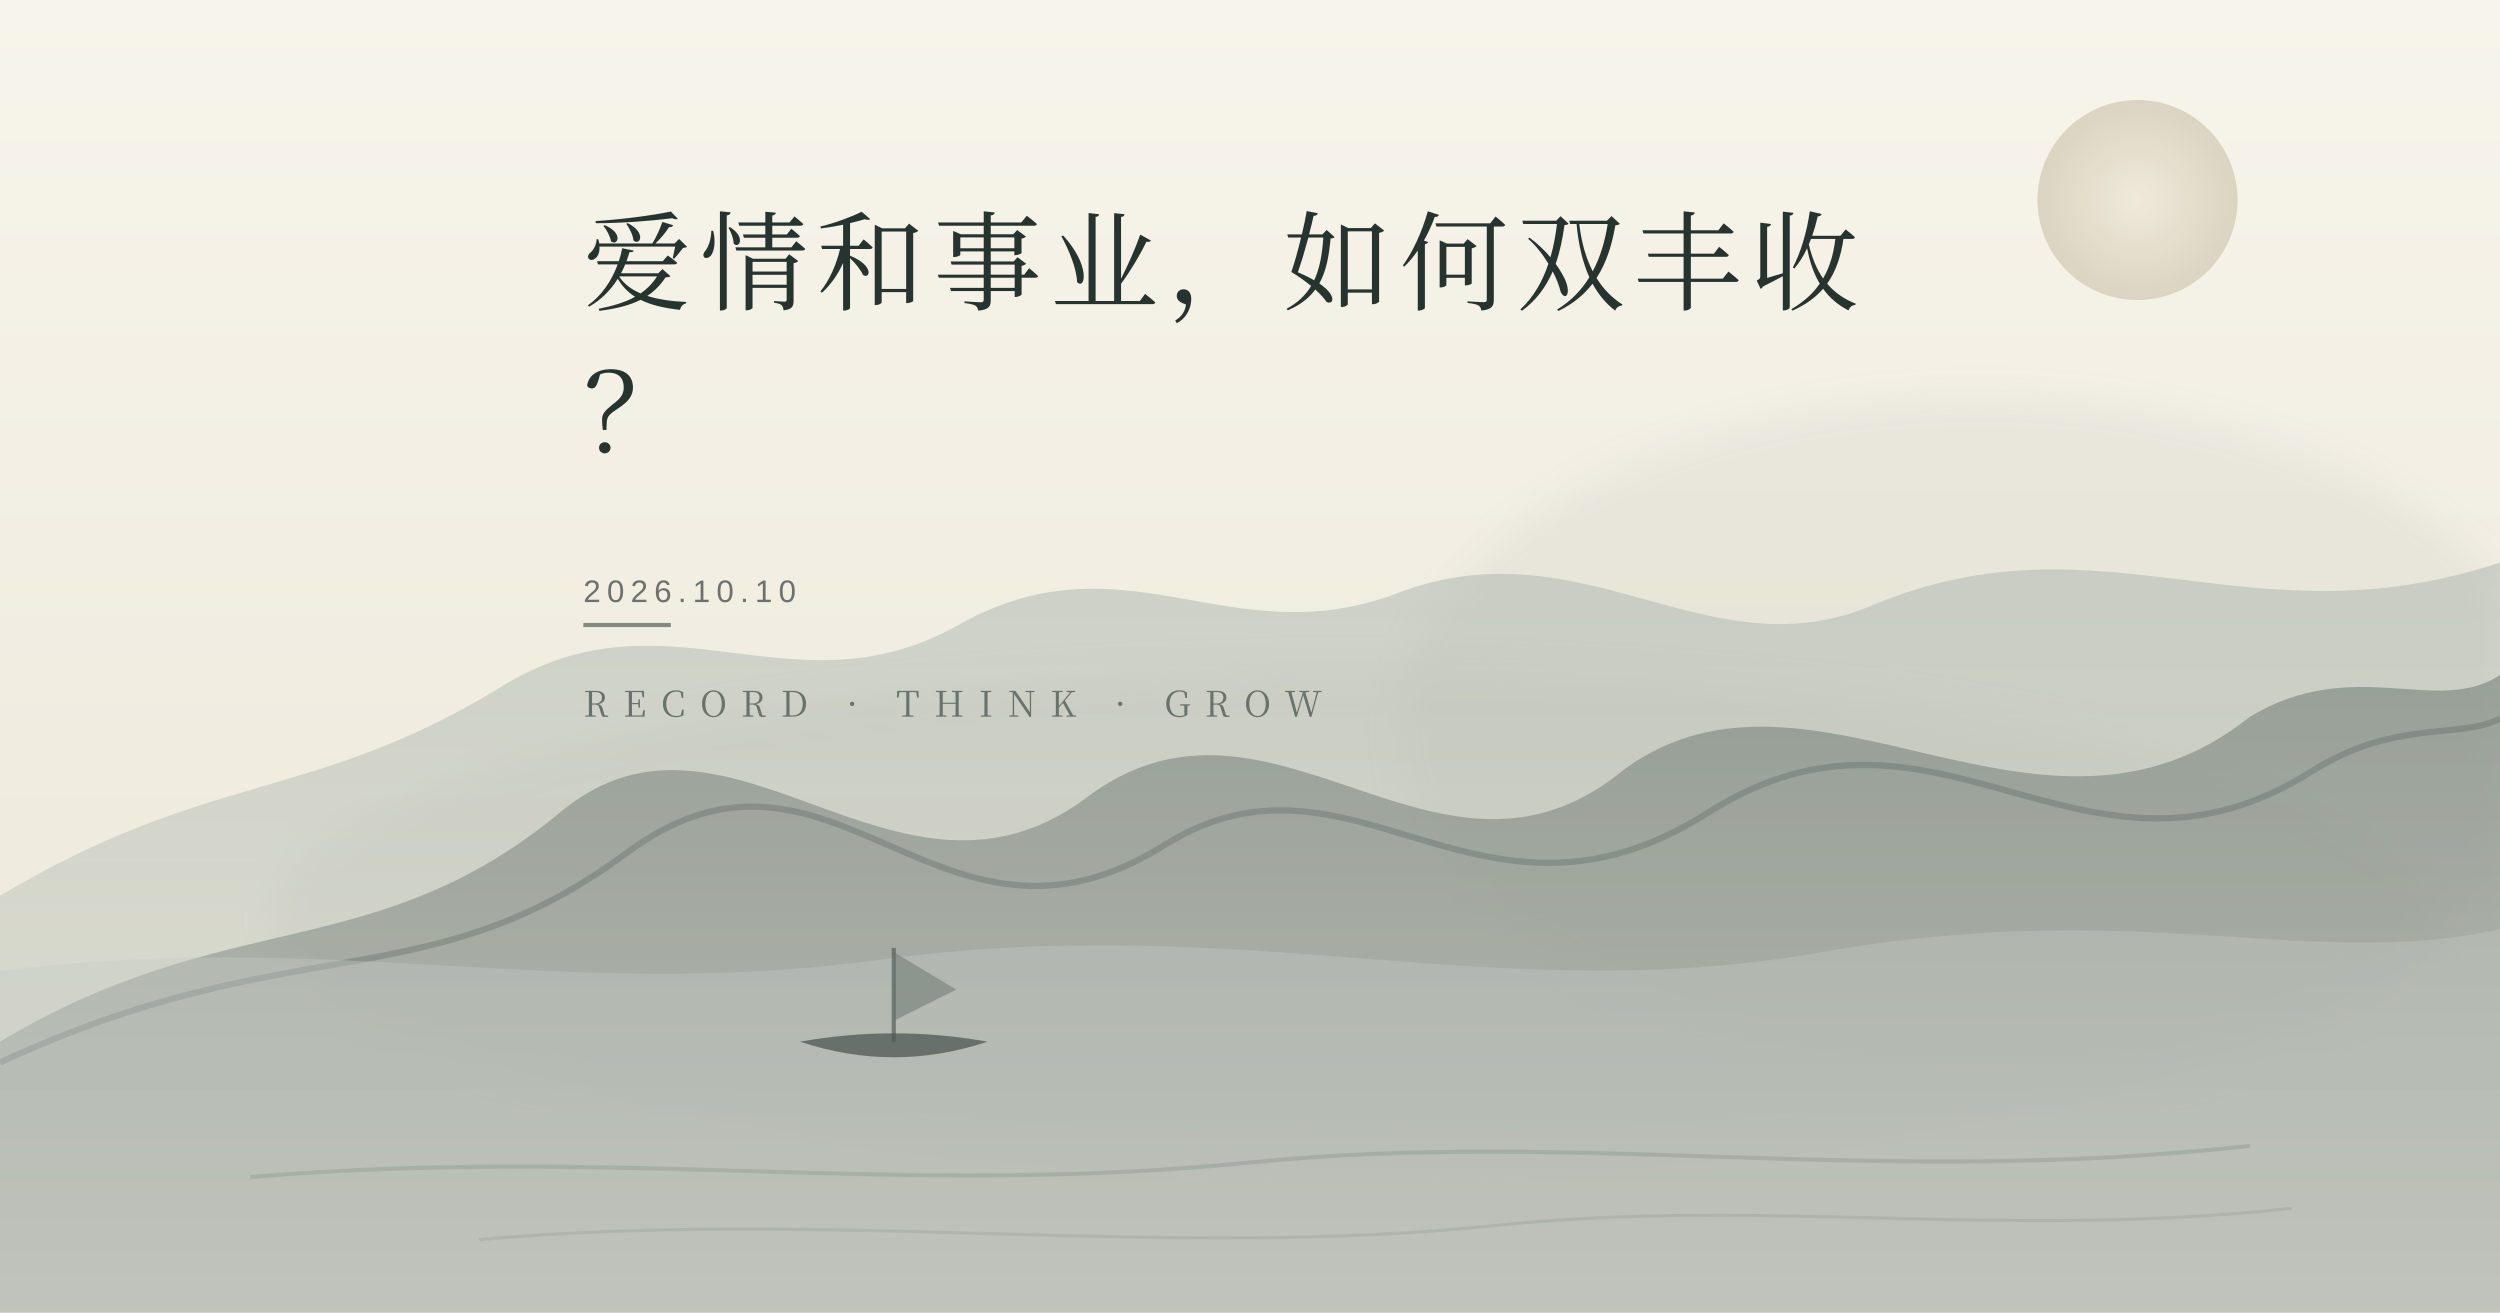
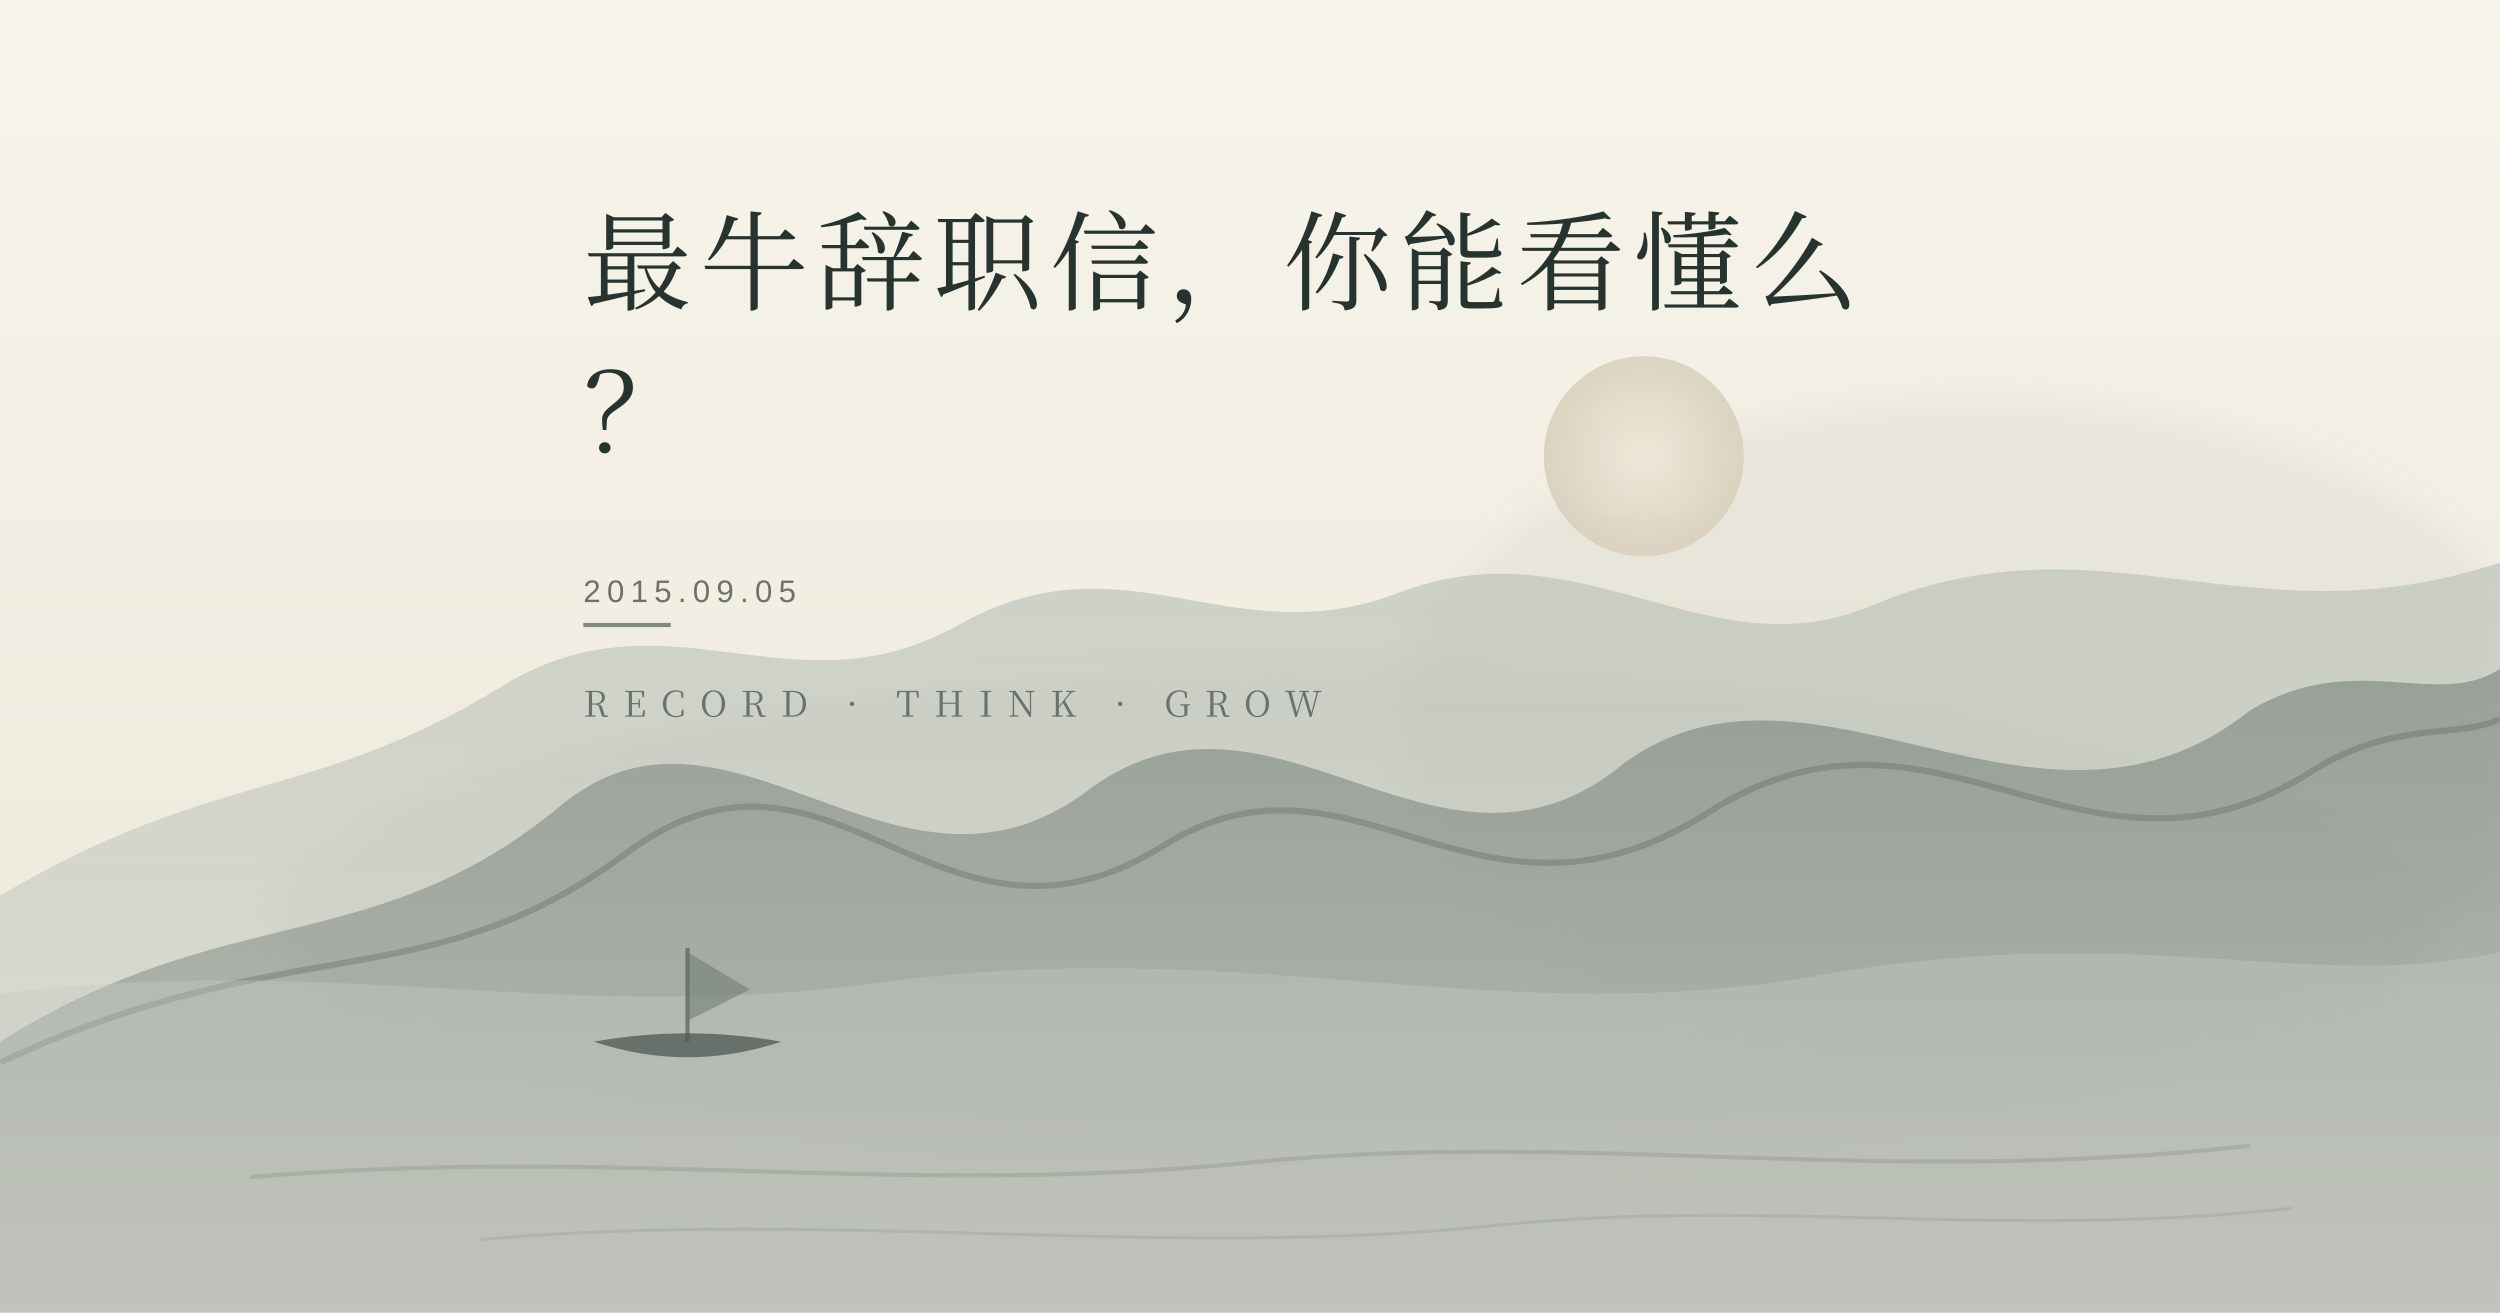
<svg xmlns="http://www.w3.org/2000/svg" width="1200" height="630" viewBox="0 0 1200 630">
  <defs>
    <linearGradient id="paper" x1="0" y1="0" x2="0" y2="1">
      <stop offset="0%" stop-color="#f7f4eb" />
      <stop offset="100%" stop-color="#ebe6d8" />
    </linearGradient>
    <linearGradient id="farMountain" x1="0" y1="0" x2="0" y2="1">
      <stop offset="0%" stop-color="#aeb8b0" />
      <stop offset="100%" stop-color="#d8d8cc" />
    </linearGradient>
    <linearGradient id="nearMountain" x1="0" y1="0" x2="0" y2="1">
      <stop offset="0%" stop-color="#69756f" />
      <stop offset="100%" stop-color="#9ba39b" />
    </linearGradient>
    <filter id="inkBlur">
      <feGaussianBlur stdDeviation="8" />
    </filter>
    <radialGradient id="moon">
      <stop offset="0%" stop-color="#eee8d8" />
      <stop offset="100%" stop-color="#d8d0bd" />
    </radialGradient>
    <style>

      .title {

        font-family:
          "Noto Serif CJK SC",
          "Source Han Serif SC",
          "Songti SC",
          "STSong",
          serif;

        font-size:
          52px;

        font-weight:
          500;

        letter-spacing:
          4px;

        fill:
          #26332f;
      }


      .subtitle {

        font-family:
          "Noto Serif CJK SC",
          "Source Han Serif SC",
          "Songti SC",
          "STSong",
          serif;

        font-size:
          17px;

        letter-spacing:
          7px;

        fill:
          #69736d;
      }


      .date {

        font-family:
          "Helvetica Neue",
          Arial,
          sans-serif;

        font-size:
          15px;

        letter-spacing:
          3px;

        fill:
          #6d716d;
      }

    </style>
  </defs>
  <rect x="0" y="0" width="1200" height="630" fill="url(#paper)" />
  <ellipse cx="650" cy="440" rx="520" ry="120" fill="#89958c" opacity="0.12" filter="url(#inkBlur)" />
  <ellipse cx="950" cy="350" rx="280" ry="160" fill="#738078" opacity="0.08" filter="url(#inkBlur)" />
-   <circle cx="1026" cy="96" r="48" fill="url(#moon)" opacity="0.9" />
+   <circle cx="789" cy="219" r="48" fill="url(#moon)" opacity="0.9" />
  <path d="       M0 430        C100 370         150 385         240 330        C320 280         380 345         460 300        C540 255         590 315         670 285        C760 250         820 325         900 290        C1010 245         1080 310         1200 270        L1200 630       L0 630       Z     " fill="url(#farMountain)" opacity="0.55" />
-   <path d="       M0 500        C110 434         180 464         270 389        C350 324         430 449         520 384        C610 314         690 444         780 369        C870 304         980 424         1080 344        C1130 314         1170 344         1200 324        L1200 630       L0 630       Z     " fill="url(#nearMountain)" opacity="0.52" />
+   <path d="       M0 500        C110 431         180 461         270 386        C350 321         430 446         520 381        C610 311         690 441         780 366        C870 301         980 421         1080 341        C1130 311         1170 341         1200 321        L1200 630       L0 630       Z     " fill="url(#nearMountain)" opacity="0.52" />
  <path d="       M0 510        C140 445         205 480         300 410        C400 335         450 475         560 405        C650 350         710 460         820 390        C930 320         1000 440         1110 370        C1150 345         1180 355         1200 345     " fill="none" stroke="#59645e" stroke-width="3" opacity="0.35" />
-   <path d="       M0 466        C160 446         270 481         420 461        C600 436         720 486         880 456        C1030 431         1110 466         1200 446        L1200 630       L0 630       Z     " fill="#c4cbc4" opacity="0.38" />
+   <path d="       M0 477        C160 457         270 492         420 472        C600 447         720 497         880 467        C1030 442         1110 477         1200 457        L1200 630       L0 630       Z     " fill="#c4cbc4" opacity="0.38" />
  <path d="       M120 565        C300 550         430 575         600 558        C760 542         900 570         1080 550     " fill="none" stroke="#77827b" stroke-width="2" opacity="0.28" />
  <path d="       M230 595        C400 580         560 605         720 588        C850 575         960 595         1100 580     " fill="none" stroke="#77827b" stroke-width="1.5" opacity="0.20" />
-   <text x="280" y="145" class="title">爱情和事业，如何双丰收</text>
+   <text x="280" y="145" class="title">最牛辞职信，你能看懂么</text>
  <text x="280" y="217" class="title"> ？</text>
  <rect x="280" y="299" width="42" height="2" fill="#52615a" opacity="0.7" />
  <text x="280" y="344" class="subtitle">RECORD · THINK · GROW</text>
-   <text x="280" y="289" class="date">2026.10.10</text>
-   <path d="       M384 500        Q429 492         474 500        Q429 515         384 500        Z     " fill="#4d5752" opacity="0.75" />
-   <line x1="429" y1="500" x2="429" y2="455" stroke="#4d5752" stroke-width="2" opacity="0.65" />
-   <path d="       M429 457       L429 490       L459 475       Z     " fill="#66716b" opacity="0.5" />
+   <text x="280" y="289" class="date">2015.09.05</text>
+   <path d="       M285 500        Q330 492         375 500        Q330 515         285 500        Z     " fill="#4d5752" opacity="0.75" />
+   <line x1="330" y1="500" x2="330" y2="455" stroke="#4d5752" stroke-width="2" opacity="0.65" />
+   <path d="       M330 457       L330 490       L360 475       Z     " fill="#66716b" opacity="0.5" />
</svg>
